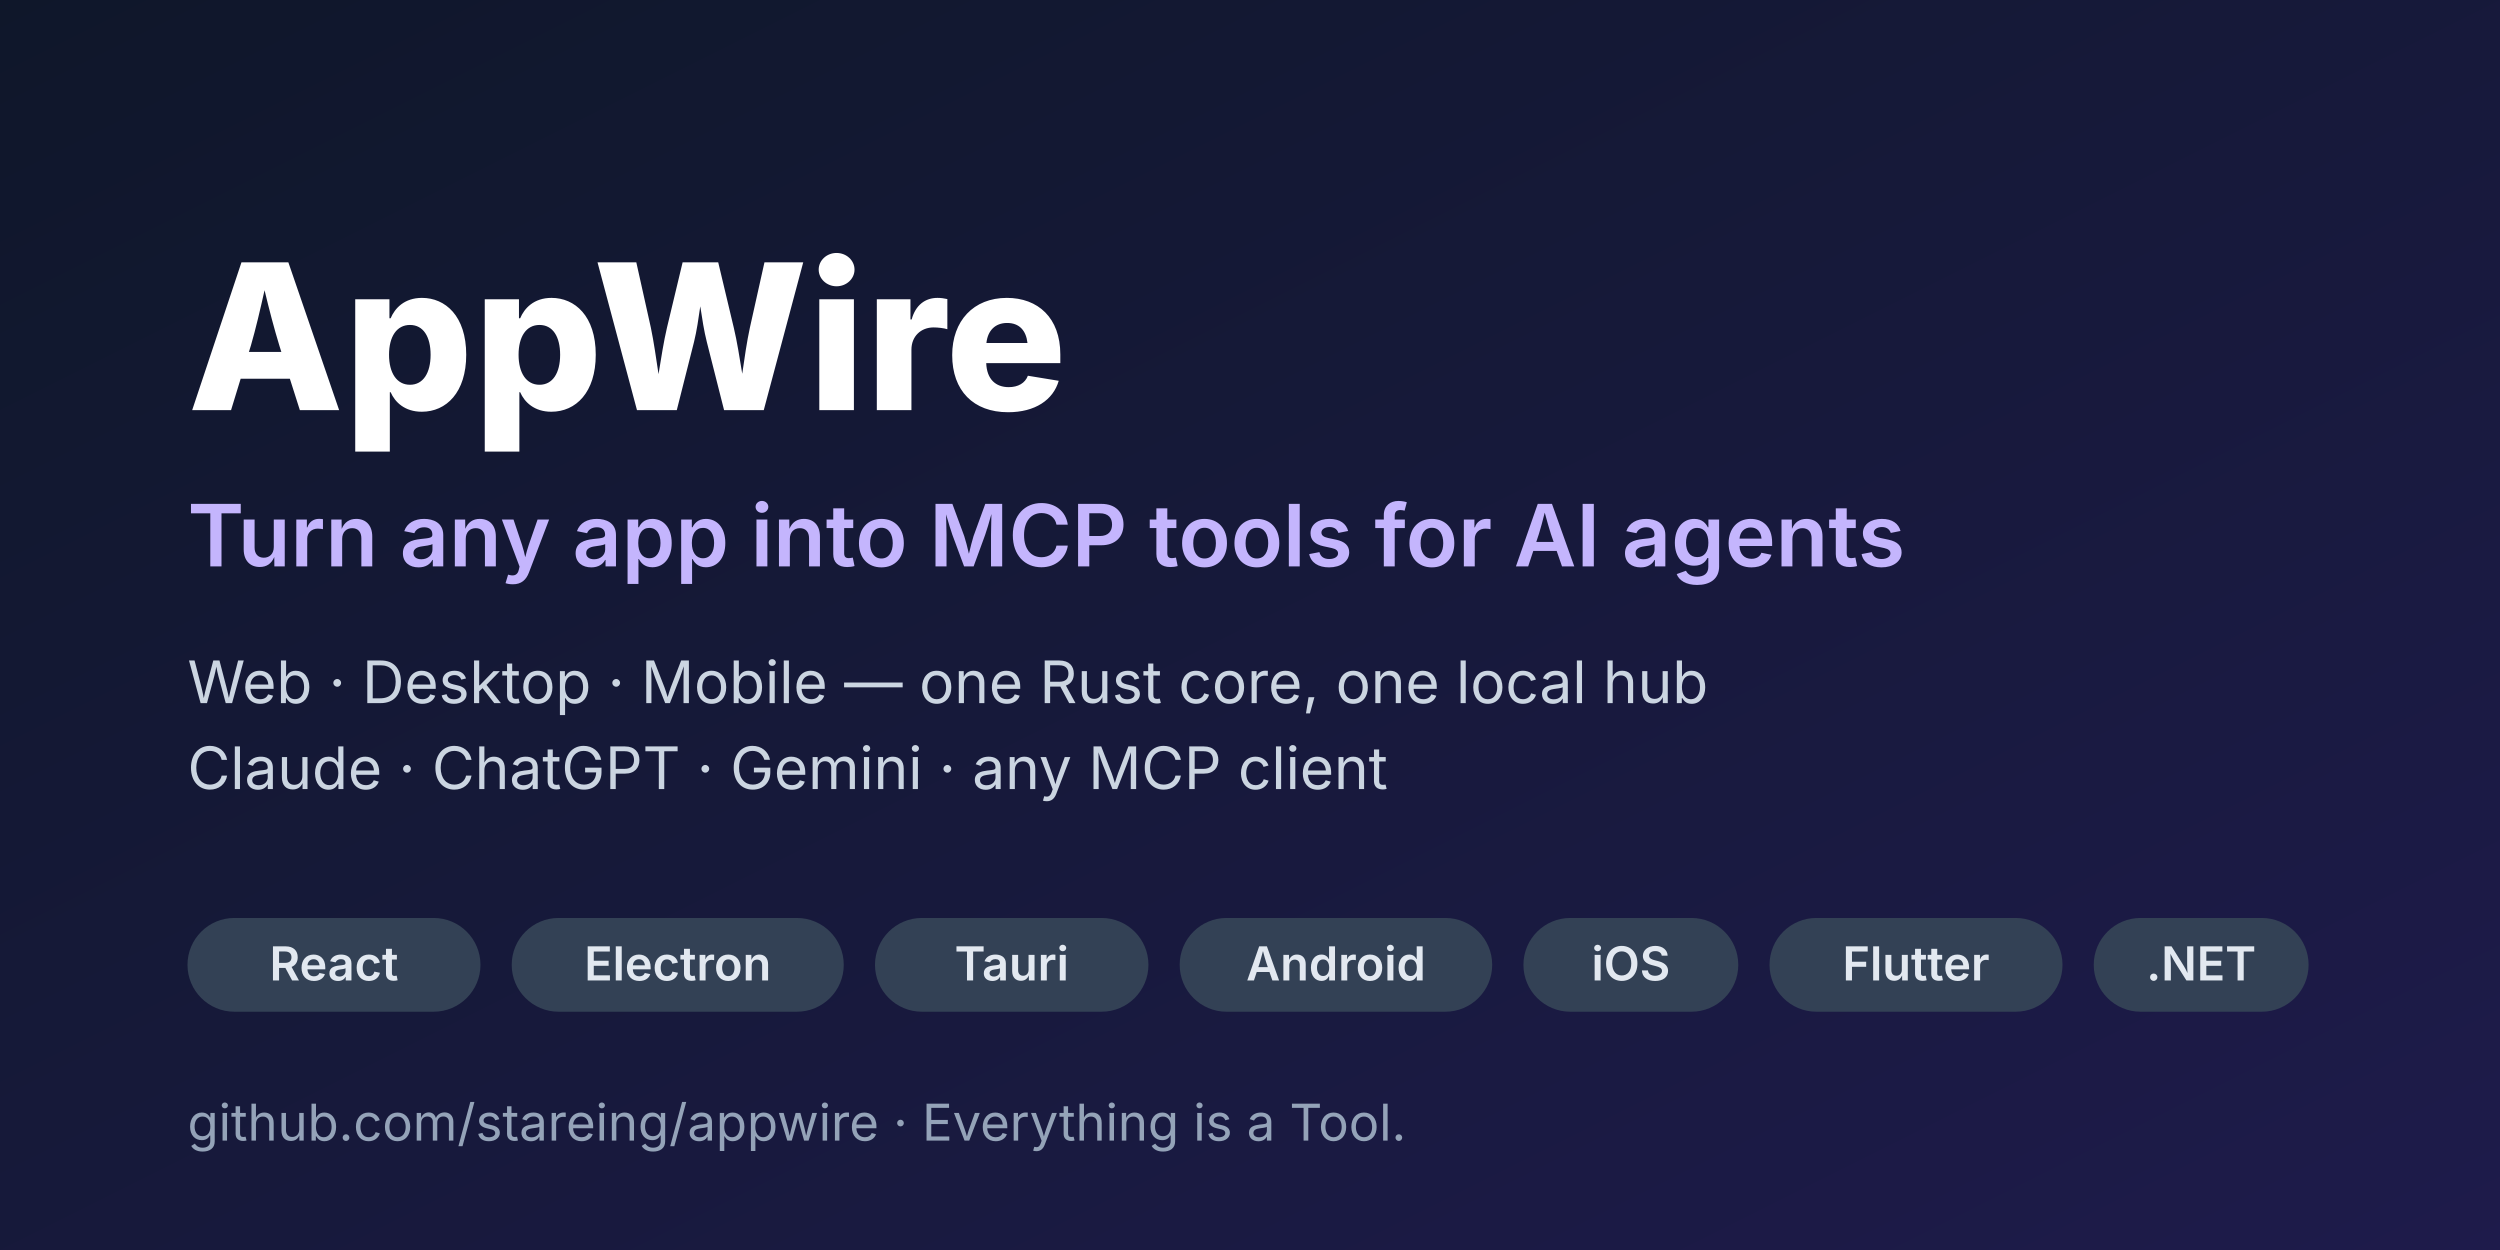
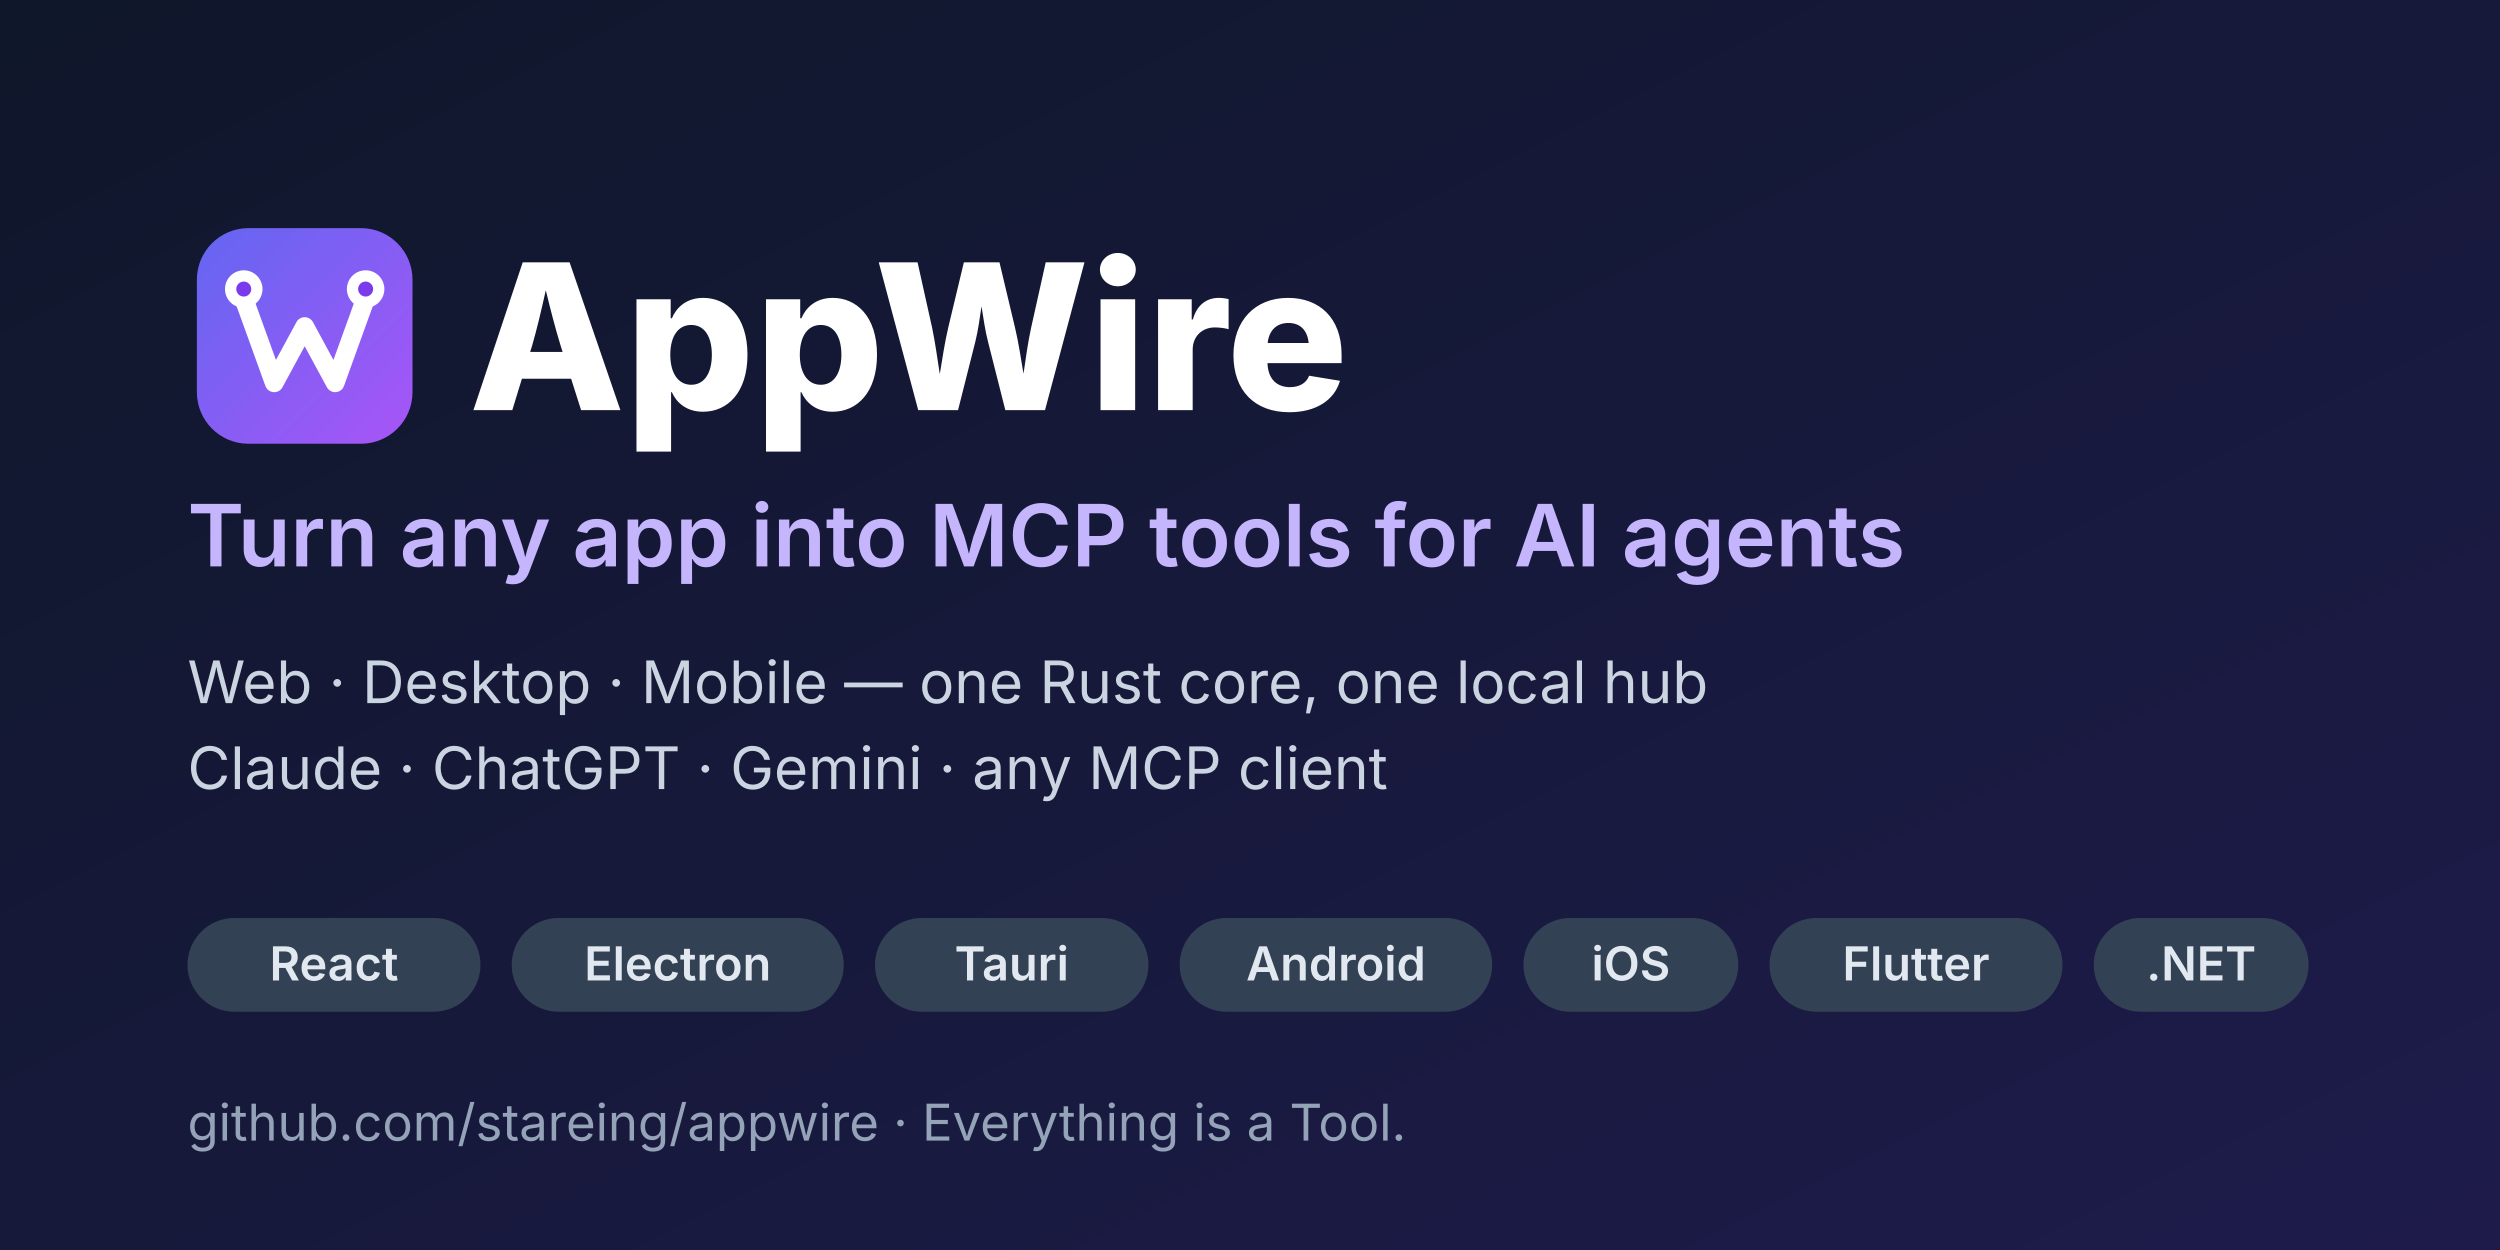
<svg xmlns="http://www.w3.org/2000/svg" width="1280" height="640" viewBox="0 0 1280 640">
  <defs>
    <linearGradient id="bg" x1="0" y1="0" x2="1" y2="1">
      <stop offset="0" stop-color="#0f172a" />
      <stop offset="1" stop-color="#1e1b4b" />
    </linearGradient>
  </defs>
  <rect width="1280" height="640" fill="url(#bg)" />
  <g font-family="Inter, 'Segoe UI', Helvetica, Arial, sans-serif">
-     <text x="96" y="210" font-size="104" font-weight="800" fill="#ffffff">AppWire</text>
+     <svg x="96" y="112" width="120" height="120" viewBox="0 0 100 100">
+       <defs>
+         <linearGradient id="appwire-g" x1="0" y1="0" x2="1" y2="1">
+           <stop offset="0" stop-color="#6366f1" />
+           <stop offset="1" stop-color="#a855f7" />
+         </linearGradient>
+       </defs>
+       <rect x="4" y="4" width="92" height="92" rx="22" fill="url(#appwire-g)" />
+       <polyline points="24,34 37,70 50,46 63,70 76,34" fill="none" stroke="#fff" stroke-width="8" stroke-linecap="round" stroke-linejoin="round" />
+       <circle cx="24" cy="30" r="8" fill="#fff" />
+       <circle cx="76" cy="30" r="8" fill="#fff" />
+       <circle cx="24" cy="30" r="3.2" fill="#7c3aed" />
+       <circle cx="76" cy="30" r="3.2" fill="#7c3aed" />
+     </svg>
+     <text x="240" y="210" font-size="104" font-weight="800" fill="#ffffff">AppWire</text>
    <text x="96" y="290" font-size="44" font-weight="600" fill="#c4b5fd">Turn any app into MCP tools for AI agents</text>
    <text x="96" y="360" font-size="30" fill="#cbd5e1">Web · Desktop · Mobile — one Rust core, one local hub</text>
    <text x="96" y="404" font-size="30" fill="#cbd5e1">Claude · ChatGPT · Gemini · any MCP client</text>
    <g font-size="24" font-weight="600" fill="#e2e8f0">
      <rect x="96" y="470" width="150" height="48" rx="24" fill="#334155" />
      <text x="171" y="502" text-anchor="middle">React</text>
      <rect x="262" y="470" width="170" height="48" rx="24" fill="#334155" />
      <text x="347" y="502" text-anchor="middle">Electron</text>
      <rect x="448" y="470" width="140" height="48" rx="24" fill="#334155" />
      <text x="518" y="502" text-anchor="middle">Tauri</text>
      <rect x="604" y="470" width="160" height="48" rx="24" fill="#334155" />
      <text x="684" y="502" text-anchor="middle">Android</text>
      <rect x="780" y="470" width="110" height="48" rx="24" fill="#334155" />
      <text x="835" y="502" text-anchor="middle">iOS</text>
      <rect x="906" y="470" width="150" height="48" rx="24" fill="#334155" />
      <text x="981" y="502" text-anchor="middle">Flutter</text>
      <rect x="1072" y="470" width="110" height="48" rx="24" fill="#334155" />
      <text x="1127" y="502" text-anchor="middle">.NET</text>
    </g>
    <text x="96" y="584" font-size="26" fill="#94a3b8">github.com/stareing/appwire  ·  Everything is a Tool.</text>
  </g>
</svg>
